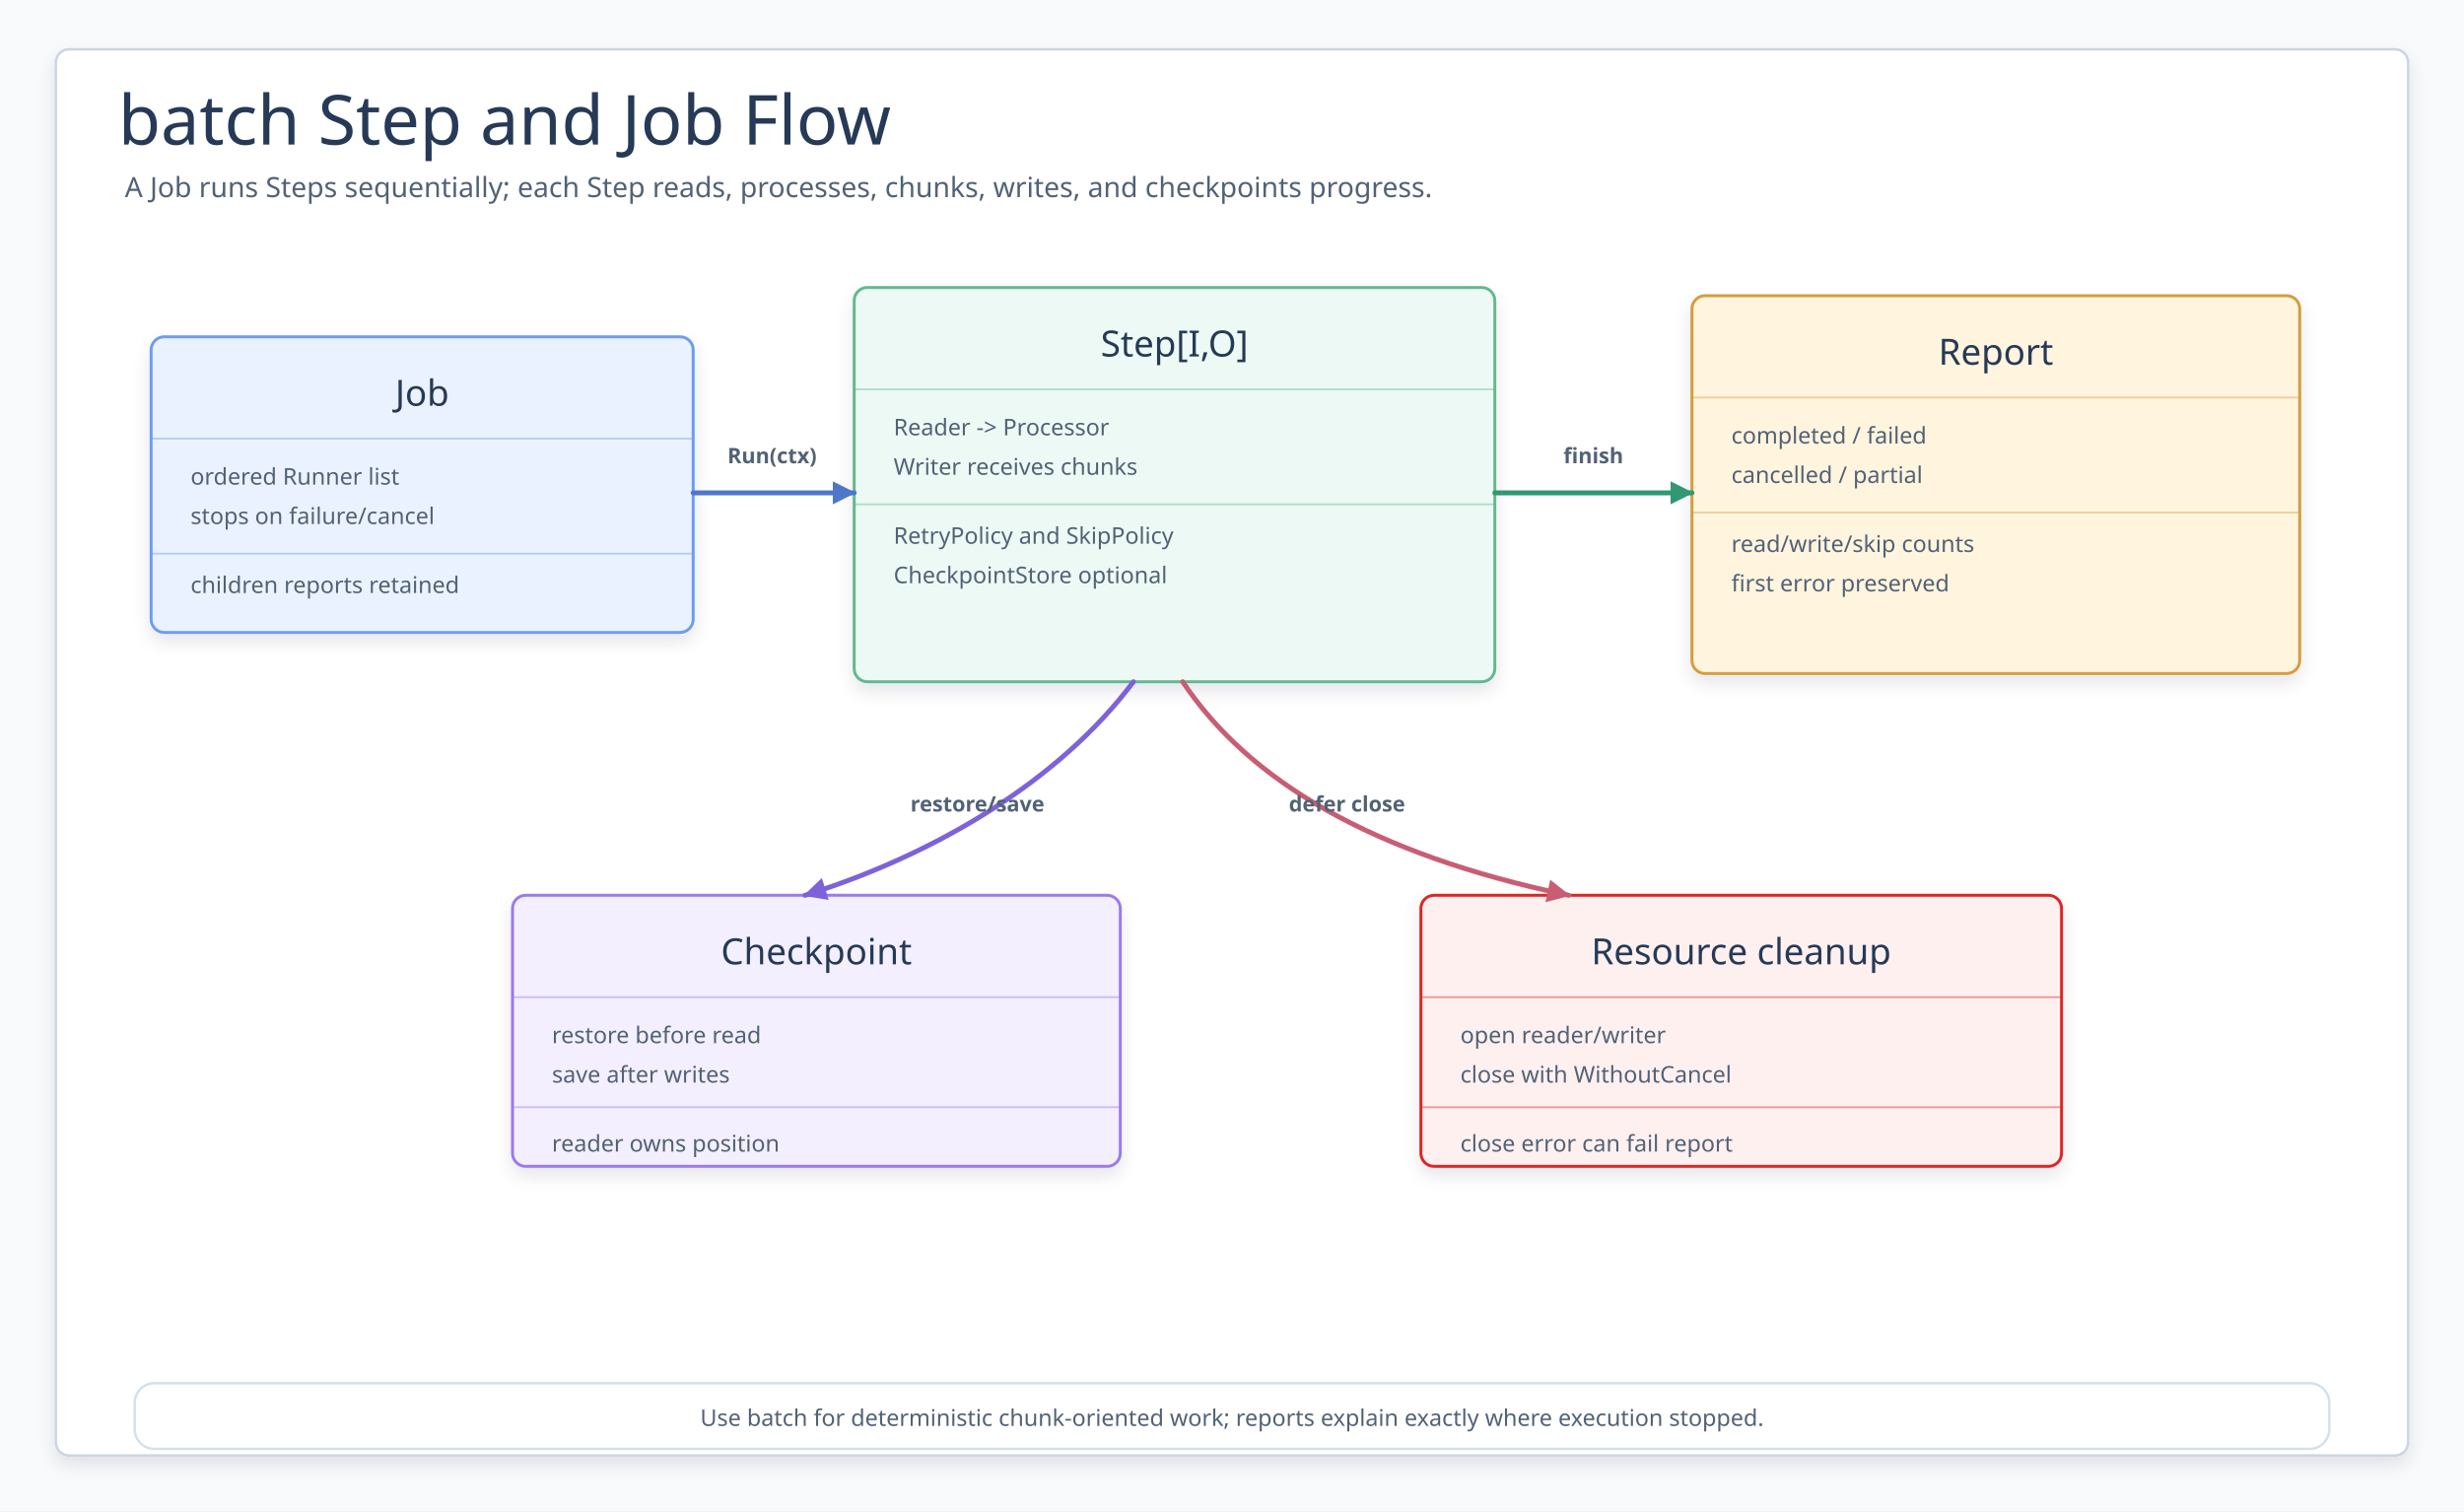
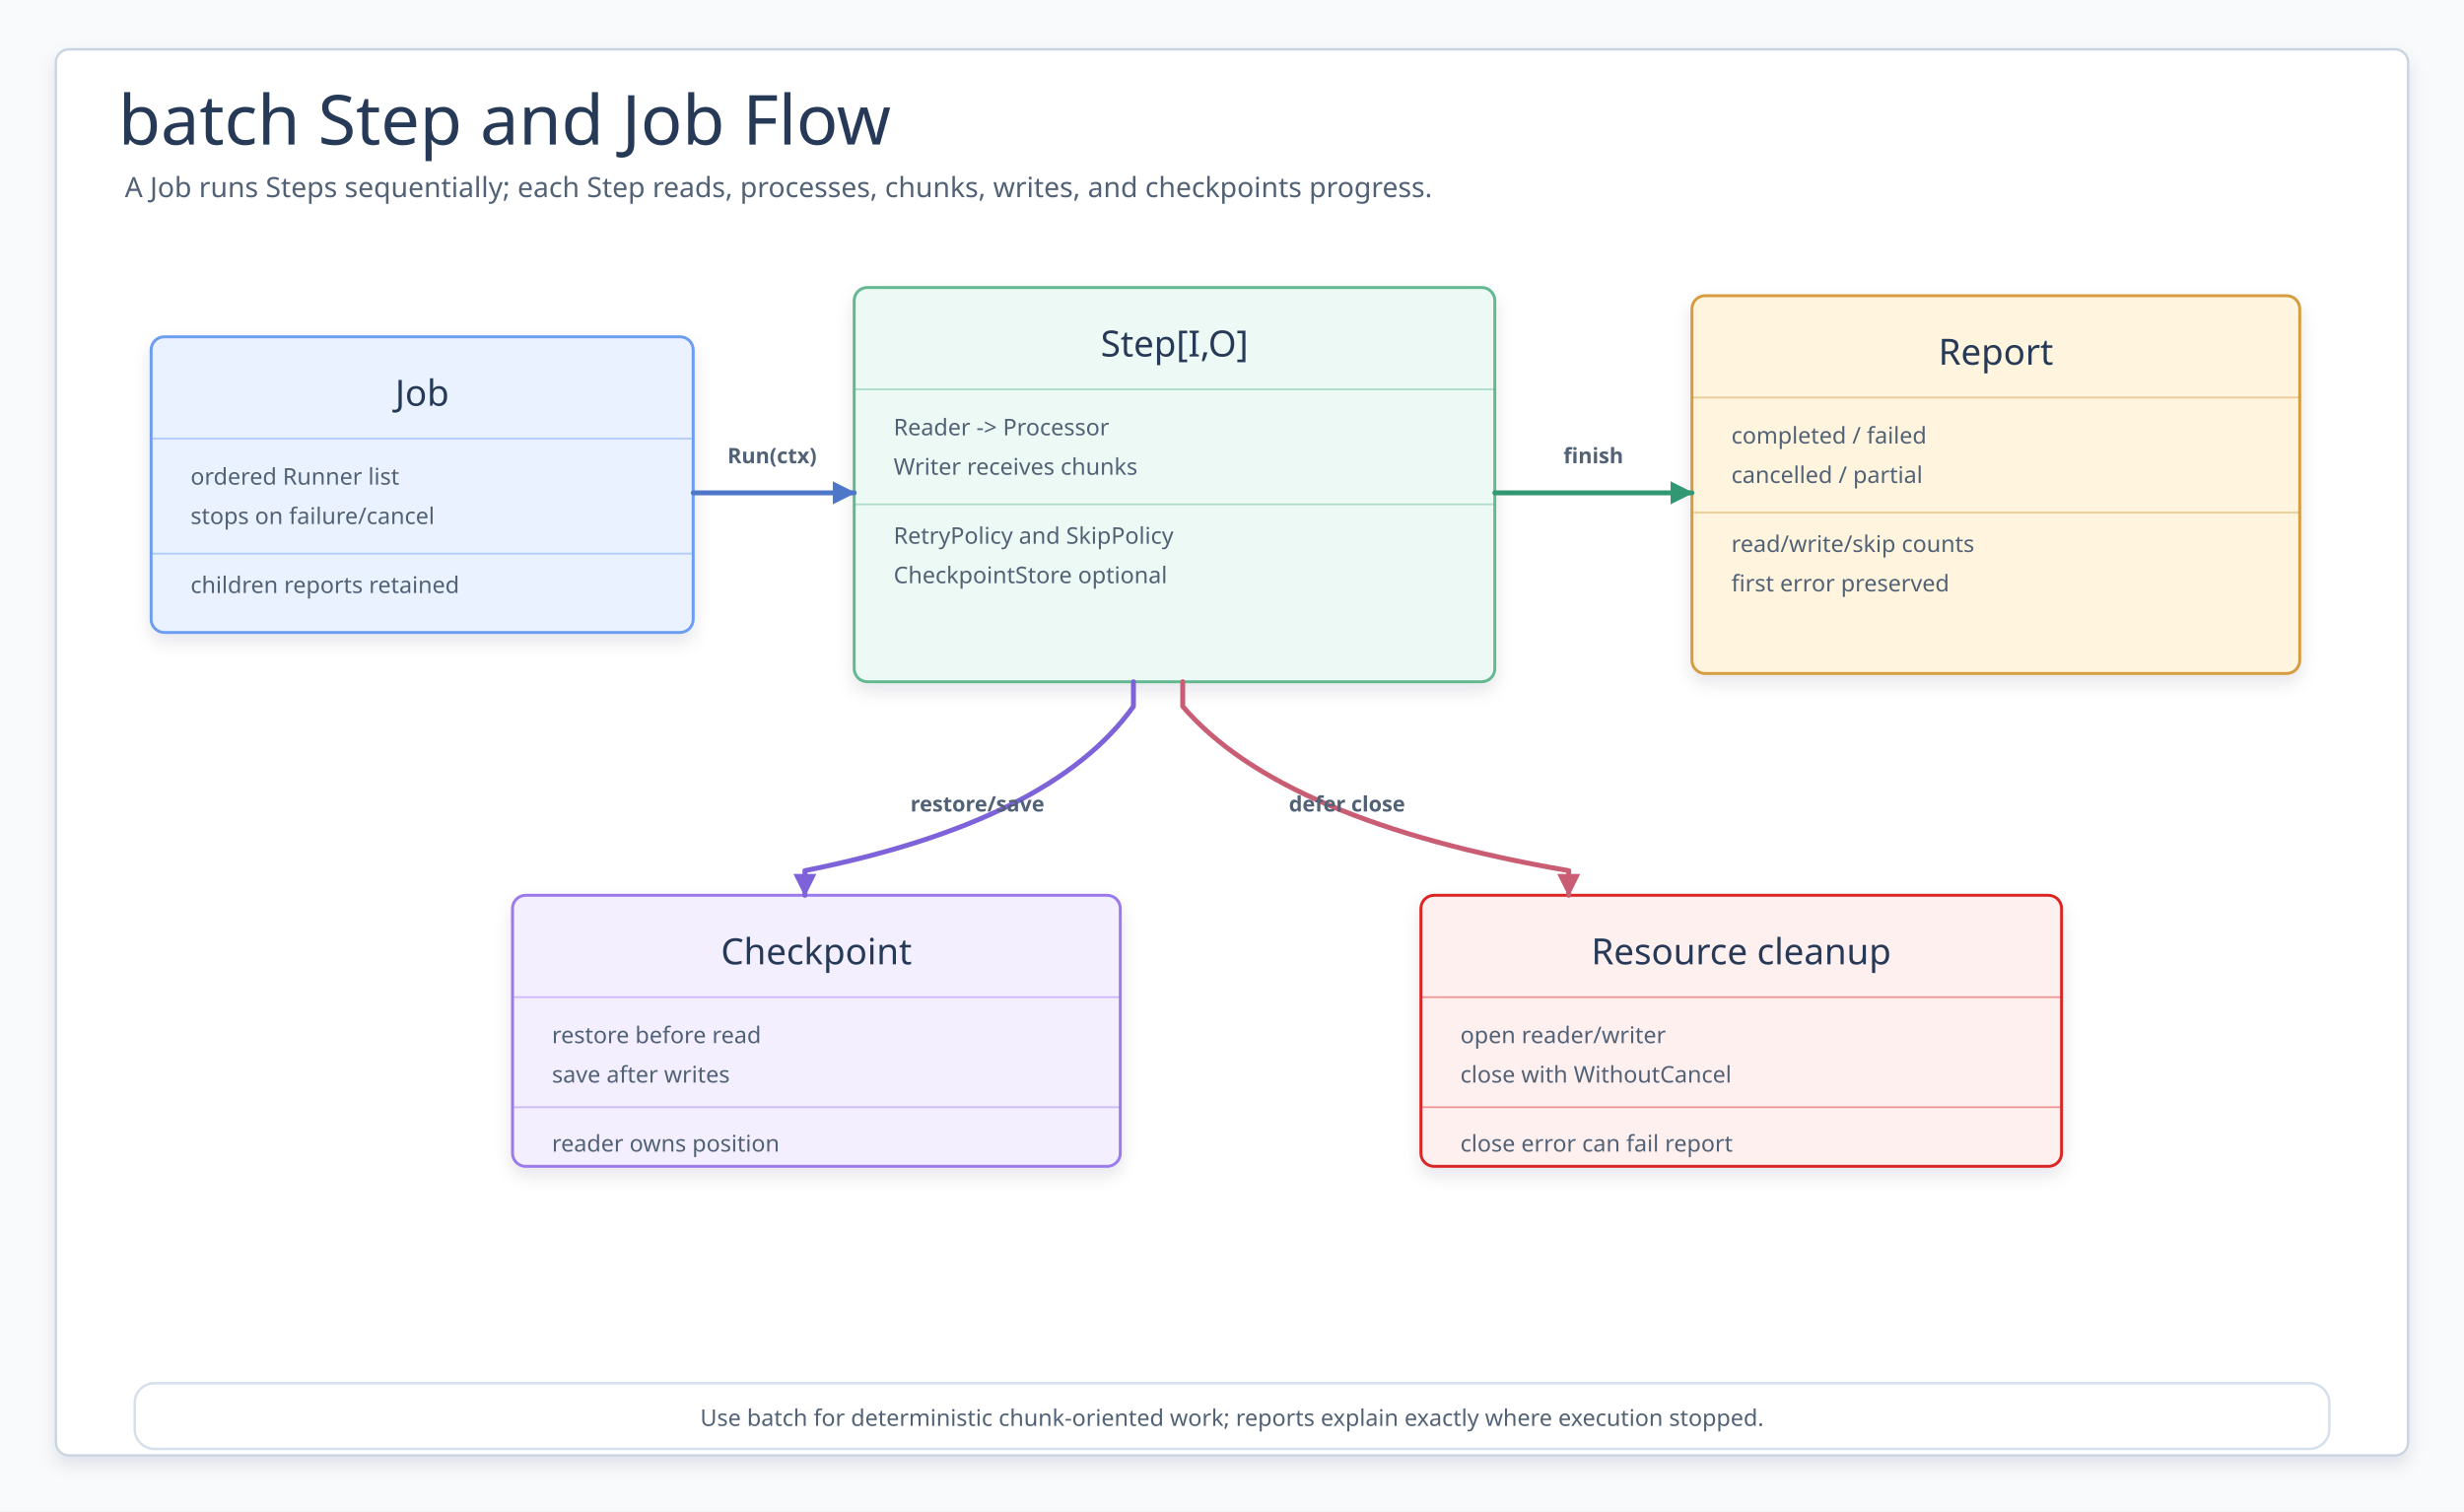
<svg xmlns="http://www.w3.org/2000/svg" width="1500" height="920" viewBox="0 0 1500 920" role="img" aria-labelledby="title desc">
  <defs>
    <filter id="softShadow" x="-8%" y="-10%" width="116%" height="124%">
      <feDropShadow dx="0" dy="5" stdDeviation="5" flood-color="#0F172A" flood-opacity="0.10" />
    </filter>
    <marker id="arrow-blue" markerWidth="14" markerHeight="14" refX="13" refY="7" orient="auto" markerUnits="userSpaceOnUse">
      <path d="M 0 0 L 14 7 L 0 14 Z" fill="#4f77c9" />
    </marker>
    <marker id="arrow-green" markerWidth="14" markerHeight="14" refX="13" refY="7" orient="auto" markerUnits="userSpaceOnUse">
      <path d="M 0 0 L 14 7 L 0 14 Z" fill="#319873" />
    </marker>
    <marker id="arrow-amber" markerWidth="14" markerHeight="14" refX="13" refY="7" orient="auto" markerUnits="userSpaceOnUse">
      <path d="M 0 0 L 14 7 L 0 14 Z" fill="#cf8428" />
    </marker>
    <marker id="arrow-red" markerWidth="14" markerHeight="14" refX="13" refY="7" orient="auto" markerUnits="userSpaceOnUse">
      <path d="M 0 0 L 14 7 L 0 14 Z" fill="#c85d73" />
    </marker>
    <marker id="arrow-purple" markerWidth="14" markerHeight="14" refX="13" refY="7" orient="auto" markerUnits="userSpaceOnUse">
      <path d="M 0 0 L 14 7 L 0 14 Z" fill="#7e62d9" />
    </marker>
    <marker id="arrow-teal" markerWidth="14" markerHeight="14" refX="13" refY="7" orient="auto" markerUnits="userSpaceOnUse">
      <path d="M 0 0 L 14 7 L 0 14 Z" fill="#3f7d9c" />
    </marker>
    <marker id="arrow-gray" markerWidth="14" markerHeight="14" refX="13" refY="7" orient="auto" markerUnits="userSpaceOnUse">
      <path d="M 0 0 L 14 7 L 0 14 Z" fill="#64748b" />
    </marker>
    <style>
      .canvas { fill: #f8fafc; }
      .frame { fill: #ffffff; stroke: #cbd5e1; stroke-width: 1.5; filter: url(#softShadow); }
      .title, .part-title, .card-title, .panel-title { font-family: "Architects Daughter"; fill: #263a57; }
      .title { font-size: 42px; }
      .subtitle, .body, .small, .msg, .region, .footer { font-family: "Comic Mono"; fill: #526276; }
      .subtitle { font-size: 17px; }
      .panel-title { font-size: 24px; }
      .card-title { font-size: 22px; }
      .body { font-size: 14px; }
      .small { font-size: 12px; }
      .msg { font-size: 13px; font-weight: 700; }
      .region { font-size: 12px; font-weight: 700; }
      .footer { font-size: 14px; }
      .panel { stroke: #d0deeb; stroke-width: 1.8; rx: 8; filter: url(#softShadow); }
      .card { stroke-width: 1.8; rx: 8; filter: url(#softShadow); }
      .card-divider { stroke-width: 1.1; opacity: .45; }
      .participant { stroke-width: 2.2; rx: 12; }
      .lifeline { stroke: #c5d4e3; stroke-width: 2; stroke-dasharray: 8 8; }
      .activation { fill: #f3eeff; stroke: #8a65d8; stroke-width: 1.7; rx: 7; opacity: .88; }
      .route { fill: none; stroke-width: 3; stroke-linecap: round; stroke-linejoin: round; }
      .return { fill: none; stroke-width: 2.6; stroke-linecap: round; stroke-linejoin: round; stroke-dasharray: 9 8; }
      .alt { fill: #f7f2ff; fill-opacity: .22; stroke: #78909c; stroke-width: 2.4; stroke-dasharray: 12 7; rx: 16; }
      .alt-label { fill: #ffffff; stroke: #d7e0e4; stroke-width: 1.5; rx: 15; }
      .else-line { stroke: #78909c; stroke-width: 2.2; stroke-dasharray: 12 8; }
      .pill { fill: #ffffff; stroke: #cbd9e7; stroke-width: 1.5; rx: 14; }
      .badge { stroke-width: 1.6; }
      .badge-text { font-family: "Comic Mono"; font-size: 10px; font-weight: 700; fill: #ffffff; }
      .legend { fill: #ffffff; stroke: #d4e0ec; stroke-width: 1.5; rx: 12; }
    </style>
  </defs>
  <rect class="canvas" width="1500" height="920" />
  <rect class="frame" x="34" y="30" width="1432" height="856" rx="8" />
  <text class="title" x="72" y="88">batch Step and Job Flow</text>
  <text class="subtitle" x="76" y="120">A Job runs Steps sequentially; each Step reads, processes, chunks, writes, and checkpoints progress.</text>
  <rect class="card" x="92" y="205" width="330" height="180" rx="8" fill="#eaf2ff" stroke="#6d9df0" />
  <text class="card-title" x="257" y="247" text-anchor="middle">Job</text>
  <path class="card-divider" d="M92 267H422" stroke="#6d9df0" />
  <path class="card-divider" d="M92 337H422" stroke="#6d9df0" />
  <text class="body" x="116" y="295">ordered Runner list</text>
  <text class="body" x="116" y="319">stops on failure/cancel</text>
  <text class="body" x="116" y="361">children reports retained</text>
  <rect class="card" x="520" y="175" width="390" height="240" rx="8" fill="#edf9f4" stroke="#63b891" />
  <text class="card-title" x="715" y="217" text-anchor="middle">Step[I,O]</text>
  <path class="card-divider" d="M520 237H910" stroke="#63b891" />
  <path class="card-divider" d="M520 307H910" stroke="#63b891" />
  <text class="body" x="544" y="265">Reader -&gt; Processor</text>
  <text class="body" x="544" y="289">Writer receives chunks</text>
  <text class="body" x="544" y="331">RetryPolicy and SkipPolicy</text>
  <text class="body" x="544" y="355">CheckpointStore optional</text>
  <rect class="card" x="1030" y="180" width="370" height="230" rx="8" fill="#fff4de" stroke="#d59c3f" />
  <text class="card-title" x="1215" y="222" text-anchor="middle">Report</text>
  <path class="card-divider" d="M1030 242H1400" stroke="#d59c3f" />
  <path class="card-divider" d="M1030 312H1400" stroke="#d59c3f" />
  <text class="body" x="1054" y="270">completed / failed</text>
  <text class="body" x="1054" y="294">cancelled / partial</text>
  <text class="body" x="1054" y="336">read/write/skip counts</text>
  <text class="body" x="1054" y="360">first error preserved</text>
  <rect class="card" x="312" y="545" width="370" height="165" rx="8" fill="#f3efff" stroke="#9b7aec" />
  <text class="card-title" x="497" y="587" text-anchor="middle">Checkpoint</text>
  <path class="card-divider" d="M312 607H682" stroke="#9b7aec" />
  <path class="card-divider" d="M312 674H682" stroke="#9b7aec" />
  <text class="body" x="336" y="635">restore before read</text>
  <text class="body" x="336" y="659">save after writes</text>
  <text class="body" x="336" y="701">reader owns position</text>
  <rect class="card" x="865" y="545" width="390" height="165" rx="8" fill="#fff0f0" stroke="#dc2626" />
  <text class="card-title" x="1060" y="587" text-anchor="middle">Resource cleanup</text>
  <path class="card-divider" d="M865 607H1255" stroke="#dc2626" />
  <path class="card-divider" d="M865 674H1255" stroke="#dc2626" />
  <text class="body" x="889" y="635">open reader/writer</text>
  <text class="body" x="889" y="659">close with WithoutCancel</text>
  <text class="body" x="889" y="701">close error can fail report</text>
  <path class="route" d="M422 300H520" stroke="#4f77c9" marker-end="url(#arrow-blue)" />
  <text class="msg" x="470" y="282" text-anchor="middle" fill="#4f77c9">Run(ctx)</text>
  <path class="route" d="M910 300H1030" stroke="#319873" marker-end="url(#arrow-green)" />
  <text class="msg" x="970" y="282" text-anchor="middle" fill="#319873">finish</text>
-   <path class="route" d="M690 415C645 475 570 520 490 545" stroke="#7e62d9" marker-end="url(#arrow-purple)" />
+   <path class="route" d="M690 415 V430 Q640 500 490 530 V545" stroke="#7e62d9" marker-end="url(#arrow-purple)" />
  <text class="msg" x="595" y="494" text-anchor="middle" fill="#7e62d9">restore/save</text>
-   <path class="route" d="M720 415C760 475 835 520 955 545" stroke="#c85d73" marker-end="url(#arrow-red)" />
+   <path class="route" d="M720 415 V430 Q780 500 955 530 V545" stroke="#c85d73" marker-end="url(#arrow-red)" />
  <text class="msg" x="820" y="494" text-anchor="middle" fill="#c85d73">defer close</text>
  <rect class="legend" x="82" y="842" width="1336" height="40" rx="8" />
  <text class="footer" x="750" y="868" text-anchor="middle">Use batch for deterministic chunk-oriented work; reports explain exactly where execution stopped.</text>
</svg>
